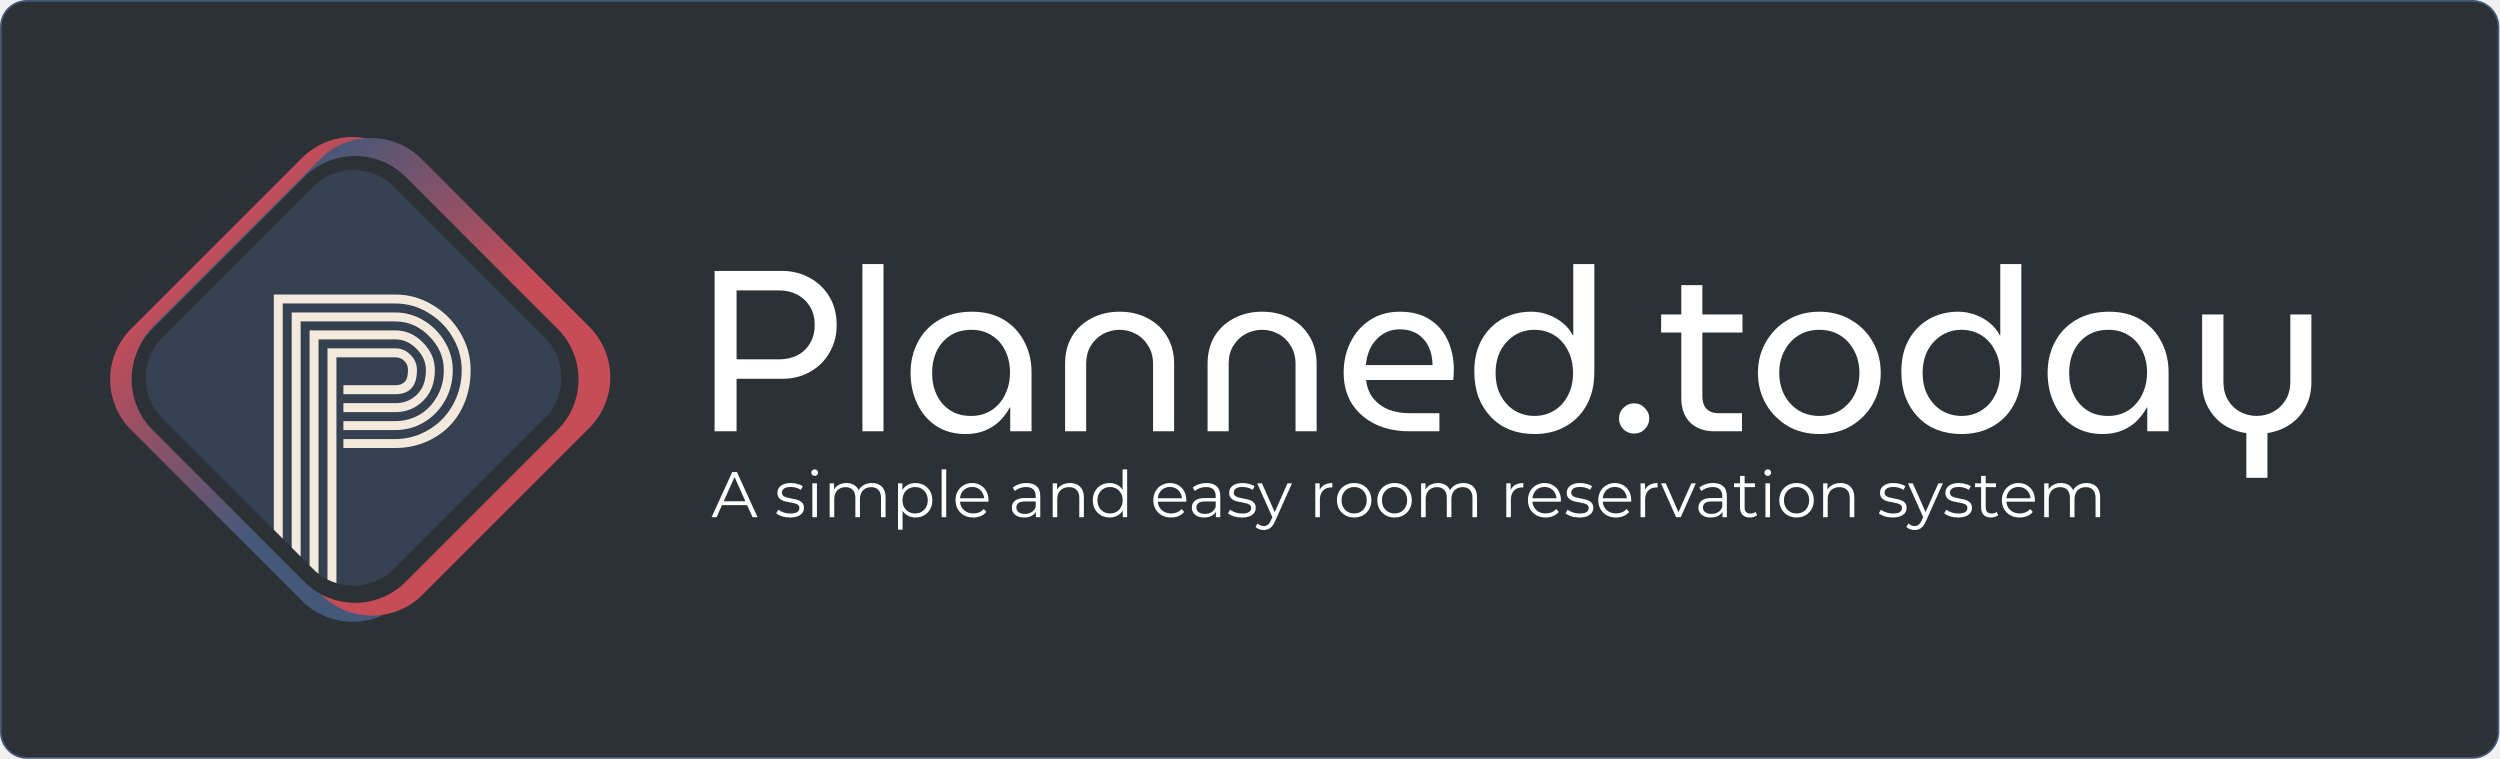
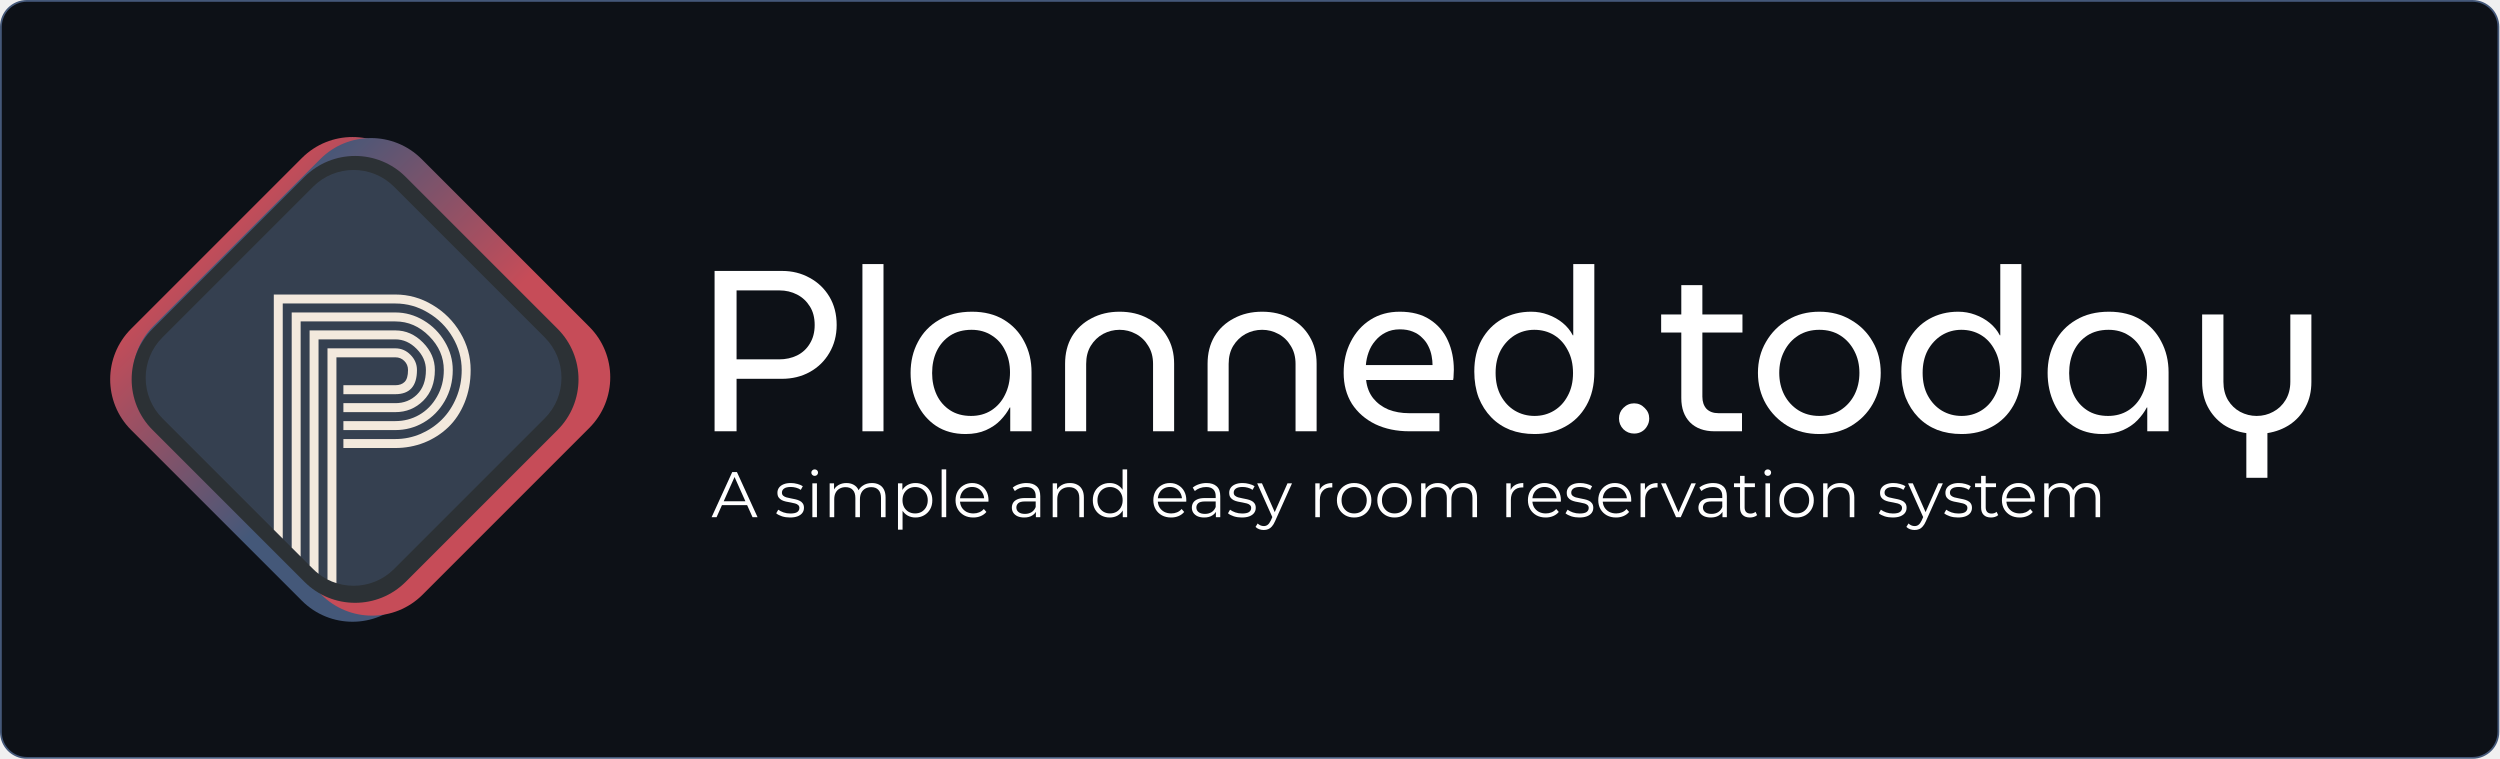
<svg xmlns="http://www.w3.org/2000/svg" width="1397" height="424" viewBox="0 0 1397 424" fill="none">
-   <rect x="0.5" y="0.5" width="1395.6" height="422.999" rx="14.5" fill="#2C3135" />
+   <rect x="0.5" y="0.5" width="1395.6" height="422.999" rx="14.5" fill="#0D1117" />
  <rect x="0.5" y="0.5" width="1395.6" height="422.999" rx="14.5" stroke="#445879" />
  <rect x="197" y="60" width="214.96" height="214.96" rx="40" transform="rotate(45 197 60)" fill="url(#paint0_linear_325_987)" />
  <path d="M179.004 88.862C194.625 73.241 219.951 73.241 235.572 88.862L329.293 182.583C344.914 198.204 344.914 223.53 329.293 239.151L236.151 332.293C220.53 347.914 195.203 347.914 179.582 332.293L85.862 238.573C70.241 222.952 70.241 197.625 85.862 182.004L179.004 88.862Z" fill="url(#paint1_linear_325_987)" />
  <rect x="198.419" y="70.578" width="200" height="200" rx="40" transform="rotate(45 198.419 70.5781)" fill="#2C3135" />
  <rect opacity="0.4" x="197.578" y="81.734" width="183.03" height="183.03" rx="32" transform="rotate(45 197.578 81.7344)" fill="#445879" />
  <path fill-rule="evenodd" clip-rule="evenodd" d="M158 301L153 296L153 164.578L220.917 164.578C228.324 164.578 235.269 166.528 241.75 170.426C248.232 174.279 253.394 179.454 257.236 185.952C261.079 192.449 263 199.388 263 206.768C263 213.359 261.866 219.439 259.598 225.009C257.329 230.532 254.273 235.127 250.431 238.793C246.588 242.46 242.121 245.314 237.028 247.357C231.935 249.352 226.565 250.35 220.917 250.35H191.889V245.338H220.917C225.871 245.338 230.616 244.363 235.153 242.414C239.69 240.418 243.625 237.749 246.959 234.407C250.338 231.019 253.023 226.935 255.014 222.154C257.005 217.327 258 212.198 258 206.768C258 200.27 256.31 194.167 252.931 188.458C249.551 182.703 244.991 178.131 239.25 174.743C233.556 171.308 227.445 169.591 220.917 169.591L158 169.591L158 301ZM168 311L163 306L163 174.603L220.917 174.603C226.519 174.603 231.797 176.089 236.75 179.059C241.704 182.03 245.639 185.998 248.556 190.964C251.519 195.93 253 201.198 253 206.768C253 213.08 251.519 218.836 248.556 224.034C245.593 229.186 241.658 233.2 236.75 236.078C231.889 238.909 226.611 240.325 220.917 240.325H191.889V235.312H220.917C225.732 235.312 230.176 234.152 234.25 231.831C238.371 229.464 241.681 226.076 244.181 221.667C246.727 217.257 248 212.291 248 206.768C248 199.62 245.269 193.308 239.806 187.831C234.389 182.355 228.093 179.616 220.917 179.616L168 179.616L168 311ZM178 320.64C176.942 319.819 175.923 318.923 174.951 317.951L173 316L173 184.629L220.917 184.629C226.75 184.629 231.889 186.88 236.334 191.382C240.778 195.884 243 201.013 243 206.768C243 213.869 240.847 219.578 236.542 223.895C232.236 228.165 227.028 230.3 220.917 230.3H191.889V225.287L220.917 225.287C225.685 225.287 229.713 223.686 233 220.483C236.334 217.234 238 212.663 238 206.768C238 202.359 236.264 198.414 232.792 194.933C229.32 191.405 225.361 189.641 220.917 189.641L178 189.641L178 320.64ZM188 325.863C186.291 325.329 184.618 324.647 183 323.819L183 194.654L220.917 194.654C224.204 194.654 227.028 195.861 229.389 198.274C231.797 200.688 233 203.519 233 206.768C233 215.772 228.972 220.274 220.917 220.274L191.889 220.274V215.262L220.917 215.262C223.139 215.262 224.875 214.635 226.125 213.382C227.375 212.129 228 209.924 228 206.768C228 204.726 227.306 203.032 225.917 201.686C224.574 200.34 222.908 199.667 220.917 199.667L188 199.667L188 325.863Z" fill="#F3E9DD" />
  <path d="M1255.25 266.984V242.024C1250.47 241.341 1246.21 239.763 1242.45 237.288C1238.78 234.728 1235.88 231.443 1233.75 227.432C1231.61 223.336 1230.55 218.685 1230.55 213.48V175.72H1242.45V213.352C1242.45 217.277 1243.3 220.691 1245.01 223.592C1246.72 226.408 1248.98 228.584 1251.79 230.12C1254.7 231.656 1257.77 232.424 1261.01 232.424C1264.34 232.424 1267.41 231.656 1270.23 230.12C1273.13 228.584 1275.43 226.408 1277.14 223.592C1278.93 220.691 1279.83 217.277 1279.83 213.352V175.72H1291.6V213.48C1291.6 218.685 1290.54 223.293 1288.4 227.304C1286.35 231.315 1283.45 234.6 1279.7 237.16C1276.03 239.635 1271.81 241.256 1267.03 242.024V266.984H1255.25Z" fill="white" />
  <path d="M1174.93 242.536C1168.62 242.536 1163.16 241.043 1158.55 238.056C1153.94 234.984 1150.4 230.845 1147.92 225.64C1145.45 220.435 1144.21 214.675 1144.21 208.36C1144.21 201.96 1145.58 196.2 1148.31 191.08C1151.04 185.875 1154.96 181.779 1160.08 178.792C1165.2 175.72 1171.35 174.184 1178.52 174.184C1185.43 174.184 1191.36 175.677 1196.31 178.664C1201.26 181.651 1205.06 185.704 1207.7 190.824C1210.43 195.944 1211.8 201.661 1211.8 207.976V241H1199.89V227.688H1199.64C1198.36 230.163 1196.61 232.552 1194.39 234.856C1192.26 237.075 1189.57 238.909 1186.32 240.36C1183.08 241.811 1179.28 242.536 1174.93 242.536ZM1178 232.424C1182.27 232.424 1186.03 231.4 1189.27 229.352C1192.6 227.219 1195.16 224.317 1196.95 220.648C1198.83 216.893 1199.76 212.712 1199.76 208.104C1199.76 203.581 1198.87 199.528 1197.08 195.944C1195.37 192.36 1192.9 189.544 1189.65 187.496C1186.41 185.363 1182.61 184.296 1178.26 184.296C1173.65 184.296 1169.68 185.363 1166.36 187.496C1163.11 189.629 1160.6 192.531 1158.8 196.2C1157.1 199.784 1156.24 203.88 1156.24 208.488C1156.24 212.925 1157.1 216.979 1158.8 220.648C1160.51 224.232 1162.99 227.091 1166.23 229.224C1169.47 231.357 1173.4 232.424 1178 232.424Z" fill="white" />
  <path d="M1096.13 242.536C1091.18 242.536 1086.65 241.768 1082.56 240.232C1078.46 238.611 1074.92 236.264 1071.93 233.192C1068.95 230.12 1066.6 226.451 1064.89 222.184C1063.27 217.832 1062.46 212.968 1062.46 207.592C1062.46 200.765 1063.83 194.877 1066.56 189.928C1069.37 184.893 1073.17 181.011 1077.95 178.28C1082.81 175.549 1088.23 174.184 1094.21 174.184C1097.53 174.184 1100.69 174.739 1103.68 175.848C1106.75 176.957 1109.48 178.493 1111.87 180.456C1114.26 182.419 1116.14 184.723 1117.5 187.368H1117.76V147.56H1129.53V207.976C1129.53 215.229 1128.04 221.459 1125.05 226.664C1122.15 231.784 1118.19 235.709 1113.15 238.44C1108.2 241.171 1102.53 242.536 1096.13 242.536ZM1096.13 232.424C1100.14 232.424 1103.76 231.443 1107.01 229.48C1110.25 227.517 1112.81 224.744 1114.69 221.16C1116.65 217.576 1117.63 213.352 1117.63 208.488C1117.63 203.539 1116.65 199.272 1114.69 195.688C1112.81 192.019 1110.25 189.203 1107.01 187.24C1103.76 185.277 1100.09 184.296 1096 184.296C1091.99 184.296 1088.32 185.32 1084.99 187.368C1081.75 189.416 1079.15 192.232 1077.18 195.816C1075.31 199.4 1074.37 203.581 1074.37 208.36C1074.37 213.309 1075.35 217.576 1077.31 221.16C1079.27 224.744 1081.88 227.517 1085.12 229.48C1088.45 231.443 1092.12 232.424 1096.13 232.424Z" fill="white" />
  <path d="M1016.64 242.536C1009.99 242.536 1004.1 241.043 998.978 238.056C993.858 234.984 989.804 230.888 986.818 225.768C983.831 220.563 982.338 214.76 982.338 208.36C982.338 201.96 983.831 196.2 986.818 191.08C989.804 185.875 993.858 181.779 998.978 178.792C1004.1 175.72 1009.99 174.184 1016.64 174.184C1023.3 174.184 1029.19 175.72 1034.31 178.792C1039.51 181.779 1043.56 185.832 1046.47 190.952C1049.45 196.072 1050.95 201.875 1050.95 208.36C1050.95 214.76 1049.45 220.563 1046.47 225.768C1043.56 230.888 1039.51 234.984 1034.31 238.056C1029.19 241.043 1023.3 242.536 1016.64 242.536ZM1016.64 232.424C1021.16 232.424 1025.09 231.357 1028.42 229.224C1031.75 227.091 1034.35 224.232 1036.23 220.648C1038.1 216.979 1039.04 212.883 1039.04 208.36C1039.04 203.837 1038.1 199.784 1036.23 196.2C1034.35 192.531 1031.75 189.629 1028.42 187.496C1025.09 185.363 1021.16 184.296 1016.64 184.296C1012.2 184.296 1008.28 185.363 1004.87 187.496C1001.54 189.629 998.935 192.531 997.058 196.2C995.18 199.784 994.242 203.837 994.242 208.36C994.242 212.883 995.18 216.979 997.058 220.648C998.935 224.232 1001.54 227.091 1004.87 229.224C1008.28 231.357 1012.2 232.424 1016.64 232.424Z" fill="white" />
  <path d="M958.069 241C952.266 241 947.701 239.336 944.373 236.008C941.13 232.68 939.509 228.157 939.509 222.44V159.336H951.285V221.672C951.285 224.488 952.053 226.749 953.589 228.456C955.21 230.077 957.429 230.888 960.245 230.888H973.429V241H958.069ZM928.245 185.832V175.72H973.685V185.832H928.245Z" fill="white" />
  <path d="M913.14 242.28C910.836 242.28 908.83 241.469 907.124 239.848C905.502 238.141 904.692 236.136 904.692 233.832C904.692 231.528 905.502 229.565 907.124 227.944C908.83 226.237 910.836 225.384 913.14 225.384C915.444 225.384 917.406 226.237 919.028 227.944C920.734 229.565 921.588 231.528 921.588 233.832C921.588 235.368 921.204 236.776 920.436 238.056C919.753 239.336 918.772 240.36 917.492 241.128C916.212 241.896 914.761 242.28 913.14 242.28Z" fill="white" />
  <path d="M857.502 242.536C852.552 242.536 848.03 241.768 843.934 240.232C839.838 238.611 836.296 236.264 833.31 233.192C830.323 230.12 827.976 226.451 826.27 222.184C824.648 217.832 823.838 212.968 823.838 207.592C823.838 200.765 825.203 194.877 827.934 189.928C830.75 184.893 834.547 181.011 839.326 178.28C844.19 175.549 849.608 174.184 855.582 174.184C858.91 174.184 862.067 174.739 865.054 175.848C868.126 176.957 870.856 178.493 873.246 180.456C875.635 182.419 877.512 184.723 878.878 187.368H879.134V147.56H890.91V207.976C890.91 215.229 889.416 221.459 886.43 226.664C883.528 231.784 879.56 235.709 874.526 238.44C869.576 241.171 863.902 242.536 857.502 242.536ZM857.502 232.424C861.512 232.424 865.139 231.443 868.382 229.48C871.624 227.517 874.184 224.744 876.062 221.16C878.024 217.576 879.006 213.352 879.006 208.488C879.006 203.539 878.024 199.272 876.062 195.688C874.184 192.019 871.624 189.203 868.382 187.24C865.139 185.277 861.47 184.296 857.374 184.296C853.363 184.296 849.694 185.32 846.366 187.368C843.123 189.416 840.52 192.232 838.558 195.816C836.68 199.4 835.742 203.581 835.742 208.36C835.742 213.309 836.723 217.576 838.686 221.16C840.648 224.744 843.251 227.517 846.494 229.48C849.822 231.443 853.491 232.424 857.502 232.424Z" fill="white" />
  <path d="M787.574 241C780.406 241 774.048 239.677 768.502 237.032C762.955 234.301 758.603 230.504 755.446 225.64C752.374 220.691 750.838 214.931 750.838 208.36C750.838 201.875 752.16 196.072 754.806 190.952C757.451 185.747 761.12 181.651 765.814 178.664C770.507 175.677 775.968 174.184 782.198 174.184C788.939 174.184 794.528 175.635 798.966 178.536C803.488 181.437 806.859 185.363 809.078 190.312C811.296 195.176 812.406 200.637 812.406 206.696C812.406 207.635 812.363 208.616 812.278 209.64C812.278 210.664 812.192 211.56 812.022 212.328H763.382C763.808 216.339 765.131 219.752 767.35 222.568C769.568 225.299 772.384 227.389 775.798 228.84C779.296 230.205 783.136 230.888 787.318 230.888H804.342V241H787.574ZM763.254 204.008H800.502C800.502 202.387 800.331 200.68 799.99 198.888C799.648 197.011 799.051 195.219 798.198 193.512C797.344 191.72 796.192 190.141 794.742 188.776C793.376 187.325 791.627 186.173 789.494 185.32C787.446 184.467 785.014 184.04 782.198 184.04C779.211 184.04 776.566 184.637 774.262 185.832C772.043 186.941 770.123 188.477 768.502 190.44C766.88 192.317 765.643 194.451 764.79 196.84C763.936 199.229 763.424 201.619 763.254 204.008Z" fill="white" />
  <path d="M674.797 241V203.24C674.797 197.437 676.077 192.36 678.637 188.008C681.282 183.656 684.909 180.285 689.517 177.896C694.125 175.421 699.373 174.184 705.261 174.184C711.234 174.184 716.482 175.421 721.005 177.896C725.613 180.285 729.197 183.656 731.757 188.008C734.402 192.36 735.725 197.437 735.725 203.24V241H723.949V203.368C723.949 199.443 723.053 196.072 721.261 193.256C719.554 190.355 717.25 188.136 714.349 186.6C711.533 185.064 708.503 184.296 705.261 184.296C702.018 184.296 698.946 185.064 696.045 186.6C693.229 188.136 690.925 190.355 689.133 193.256C687.426 196.072 686.573 199.443 686.573 203.368V241H674.797Z" fill="white" />
  <path d="M595.172 241V203.24C595.172 197.437 596.452 192.36 599.012 188.008C601.657 183.656 605.284 180.285 609.892 177.896C614.5 175.421 619.748 174.184 625.636 174.184C631.609 174.184 636.857 175.421 641.38 177.896C645.988 180.285 649.572 183.656 652.132 188.008C654.777 192.36 656.1 197.437 656.1 203.24V241H644.324V203.368C644.324 199.443 643.428 196.072 641.636 193.256C639.929 190.355 637.625 188.136 634.724 186.6C631.908 185.064 628.878 184.296 625.636 184.296C622.393 184.296 619.321 185.064 616.42 186.6C613.604 188.136 611.3 190.355 609.508 193.256C607.801 196.072 606.948 199.443 606.948 203.368V241H595.172Z" fill="white" />
  <path d="M539.558 242.536C533.243 242.536 527.782 241.043 523.174 238.056C518.566 234.984 515.024 230.845 512.55 225.64C510.075 220.435 508.838 214.675 508.838 208.36C508.838 201.96 510.203 196.2 512.934 191.08C515.664 185.875 519.59 181.779 524.71 178.792C529.83 175.72 535.974 174.184 543.142 174.184C550.054 174.184 555.984 175.677 560.934 178.664C565.883 181.651 569.68 185.704 572.326 190.824C575.056 195.944 576.422 201.661 576.422 207.976V241H564.518V227.688H564.262C562.982 230.163 561.232 232.552 559.014 234.856C556.88 237.075 554.192 238.909 550.95 240.36C547.707 241.811 543.91 242.536 539.558 242.536ZM542.63 232.424C546.896 232.424 550.651 231.4 553.894 229.352C557.222 227.219 559.782 224.317 561.574 220.648C563.451 216.893 564.39 212.712 564.39 208.104C564.39 203.581 563.494 199.528 561.702 195.944C559.995 192.36 557.52 189.544 554.278 187.496C551.035 185.363 547.238 184.296 542.886 184.296C538.278 184.296 534.31 185.363 530.982 187.496C527.739 189.629 525.222 192.531 523.43 196.2C521.723 199.784 520.87 203.88 520.87 208.488C520.87 212.925 521.723 216.979 523.43 220.648C525.136 224.232 527.611 227.091 530.854 229.224C534.096 231.357 538.022 232.424 542.63 232.424Z" fill="white" />
  <path d="M481.922 241V147.56H493.698V241H481.922Z" fill="white" />
  <path d="M399.306 241V151.4H437.066C442.698 151.4 447.818 152.68 452.426 155.24C457.034 157.715 460.703 161.213 463.434 165.736C466.164 170.259 467.53 175.549 467.53 181.608C467.53 187.411 466.164 192.616 463.434 197.224C460.788 201.747 457.162 205.288 452.554 207.848C447.946 210.408 442.698 211.688 436.81 211.688H411.594V241H399.306ZM411.594 200.808H435.402C439.071 200.808 442.399 200.083 445.386 198.632C448.458 197.096 450.847 194.877 452.554 191.976C454.346 189.075 455.242 185.619 455.242 181.608C455.242 177.512 454.346 174.056 452.554 171.24C450.762 168.339 448.372 166.12 445.386 164.584C442.399 163.048 439.114 162.28 435.53 162.28H411.594V200.808Z" fill="white" />
  <path d="M1165.92 269.92C1167.46 269.92 1168.79 270.22 1169.92 270.82C1171.07 271.396 1171.96 272.284 1172.58 273.484C1173.23 274.684 1173.55 276.196 1173.55 278.02V289H1171V278.272C1171 276.28 1170.52 274.78 1169.56 273.772C1168.62 272.74 1167.29 272.224 1165.56 272.224C1164.27 272.224 1163.14 272.5 1162.18 273.052C1161.24 273.58 1160.51 274.36 1159.98 275.392C1159.48 276.4 1159.23 277.624 1159.23 279.064V289H1156.67V278.272C1156.67 276.28 1156.19 274.78 1155.23 273.772C1154.27 272.74 1152.93 272.224 1151.2 272.224C1149.93 272.224 1148.81 272.5 1147.85 273.052C1146.89 273.58 1146.15 274.36 1145.62 275.392C1145.11 276.4 1144.86 277.624 1144.86 279.064V289H1142.31V270.1H1144.75V275.212L1144.36 274.312C1144.93 272.944 1145.86 271.876 1147.13 271.108C1148.43 270.316 1149.95 269.92 1151.7 269.92C1153.55 269.92 1155.12 270.388 1156.42 271.324C1157.71 272.236 1158.55 273.616 1158.94 275.464L1157.93 275.068C1158.48 273.532 1159.45 272.296 1160.85 271.36C1162.26 270.4 1163.95 269.92 1165.92 269.92Z" fill="white" />
  <path d="M1128.61 289.18C1126.64 289.18 1124.91 288.772 1123.42 287.956C1121.94 287.116 1120.77 285.976 1119.93 284.536C1119.09 283.072 1118.67 281.404 1118.67 279.532C1118.67 277.66 1119.07 276.004 1119.86 274.564C1120.68 273.124 1121.78 271.996 1123.17 271.18C1124.59 270.34 1126.17 269.92 1127.92 269.92C1129.7 269.92 1131.27 270.328 1132.64 271.144C1134.03 271.936 1135.12 273.064 1135.92 274.528C1136.71 275.968 1137.1 277.636 1137.1 279.532C1137.1 279.652 1137.09 279.784 1137.07 279.928C1137.07 280.048 1137.07 280.18 1137.07 280.324H1120.62V278.416H1135.7L1134.69 279.172C1134.69 277.804 1134.39 276.592 1133.79 275.536C1133.22 274.456 1132.42 273.616 1131.42 273.016C1130.41 272.416 1129.24 272.116 1127.92 272.116C1126.63 272.116 1125.46 272.416 1124.43 273.016C1123.4 273.616 1122.6 274.456 1122.02 275.536C1121.44 276.616 1121.16 277.852 1121.16 279.244V279.64C1121.16 281.08 1121.47 282.352 1122.09 283.456C1122.74 284.536 1123.63 285.388 1124.76 286.012C1125.91 286.612 1127.22 286.912 1128.68 286.912C1129.83 286.912 1130.9 286.708 1131.88 286.3C1132.89 285.892 1133.76 285.268 1134.48 284.428L1135.92 286.084C1135.08 287.092 1134.02 287.86 1132.75 288.388C1131.5 288.916 1130.12 289.18 1128.61 289.18Z" fill="white" />
  <path d="M1112.6 289.18C1110.82 289.18 1109.45 288.7 1108.49 287.74C1107.53 286.78 1107.05 285.424 1107.05 283.672V265.924H1109.61V283.528C1109.61 284.632 1109.89 285.484 1110.44 286.084C1111.01 286.684 1111.83 286.984 1112.89 286.984C1114.01 286.984 1114.95 286.66 1115.69 286.012L1116.59 287.848C1116.09 288.304 1115.48 288.64 1114.76 288.856C1114.06 289.072 1113.34 289.18 1112.6 289.18ZM1103.67 272.224V270.1H1115.37V272.224H1103.67Z" fill="white" />
  <path d="M1094.12 289.18C1092.56 289.18 1091.08 288.964 1089.69 288.532C1088.3 288.076 1087.21 287.512 1086.42 286.84L1087.57 284.824C1088.34 285.4 1089.32 285.904 1090.52 286.336C1091.72 286.744 1092.98 286.948 1094.3 286.948C1096.1 286.948 1097.4 286.672 1098.19 286.12C1098.98 285.544 1099.38 284.788 1099.38 283.852C1099.38 283.156 1099.15 282.616 1098.69 282.232C1098.26 281.824 1097.68 281.524 1096.96 281.332C1096.24 281.116 1095.44 280.936 1094.55 280.792C1093.66 280.648 1092.78 280.48 1091.89 280.288C1091.02 280.096 1090.23 279.82 1089.51 279.46C1088.79 279.076 1088.2 278.56 1087.75 277.912C1087.32 277.264 1087.1 276.4 1087.1 275.32C1087.1 274.288 1087.39 273.364 1087.96 272.548C1088.54 271.732 1089.38 271.096 1090.48 270.64C1091.61 270.16 1092.98 269.92 1094.59 269.92C1095.81 269.92 1097.04 270.088 1098.26 270.424C1099.48 270.736 1100.49 271.156 1101.28 271.684L1100.17 273.736C1099.33 273.16 1098.43 272.752 1097.47 272.512C1096.51 272.248 1095.55 272.116 1094.59 272.116C1092.88 272.116 1091.62 272.416 1090.81 273.016C1090.02 273.592 1089.62 274.336 1089.62 275.248C1089.62 275.968 1089.84 276.532 1090.27 276.94C1090.72 277.348 1091.31 277.672 1092.03 277.912C1092.78 278.128 1093.58 278.308 1094.44 278.452C1095.33 278.596 1096.21 278.776 1097.07 278.992C1097.96 279.184 1098.76 279.46 1099.48 279.82C1100.23 280.156 1100.82 280.648 1101.25 281.296C1101.7 281.92 1101.93 282.748 1101.93 283.78C1101.93 284.884 1101.62 285.844 1101 286.66C1100.4 287.452 1099.51 288.076 1098.33 288.532C1097.18 288.964 1095.78 289.18 1094.12 289.18Z" fill="white" />
  <path d="M1069.89 296.164C1069 296.164 1068.15 296.02 1067.33 295.732C1066.54 295.444 1065.86 295.012 1065.28 294.436L1066.47 292.528C1066.95 292.984 1067.46 293.332 1068.02 293.572C1068.59 293.836 1069.23 293.968 1069.92 293.968C1070.76 293.968 1071.48 293.728 1072.08 293.248C1072.71 292.792 1073.3 291.976 1073.85 290.8L1075.07 288.028L1075.36 287.632L1083.14 270.1H1085.66L1076.19 291.268C1075.66 292.492 1075.07 293.464 1074.42 294.184C1073.8 294.904 1073.12 295.408 1072.37 295.696C1071.63 296.008 1070.8 296.164 1069.89 296.164ZM1074.93 289.54L1066.22 270.1H1068.88L1076.58 287.452L1074.93 289.54Z" fill="white" />
  <path d="M1057.59 289.18C1056.03 289.18 1054.56 288.964 1053.16 288.532C1051.77 288.076 1050.68 287.512 1049.89 286.84L1051.04 284.824C1051.81 285.4 1052.79 285.904 1053.99 286.336C1055.19 286.744 1056.45 286.948 1057.77 286.948C1059.57 286.948 1060.87 286.672 1061.66 286.12C1062.45 285.544 1062.85 284.788 1062.85 283.852C1062.85 283.156 1062.62 282.616 1062.16 282.232C1061.73 281.824 1061.16 281.524 1060.44 281.332C1059.72 281.116 1058.91 280.936 1058.02 280.792C1057.14 280.648 1056.25 280.48 1055.36 280.288C1054.5 280.096 1053.7 279.82 1052.98 279.46C1052.26 279.076 1051.68 278.56 1051.22 277.912C1050.79 277.264 1050.57 276.4 1050.57 275.32C1050.57 274.288 1050.86 273.364 1051.44 272.548C1052.01 271.732 1052.85 271.096 1053.96 270.64C1055.08 270.16 1056.45 269.92 1058.06 269.92C1059.28 269.92 1060.51 270.088 1061.73 270.424C1062.96 270.736 1063.96 271.156 1064.76 271.684L1063.64 273.736C1062.8 273.16 1061.9 272.752 1060.94 272.512C1059.98 272.248 1059.02 272.116 1058.06 272.116C1056.36 272.116 1055.1 272.416 1054.28 273.016C1053.49 273.592 1053.09 274.336 1053.09 275.248C1053.09 275.968 1053.31 276.532 1053.74 276.94C1054.2 277.348 1054.78 277.672 1055.5 277.912C1056.25 278.128 1057.05 278.308 1057.92 278.452C1058.8 278.596 1059.68 278.776 1060.54 278.992C1061.43 279.184 1062.24 279.46 1062.96 279.82C1063.7 280.156 1064.29 280.648 1064.72 281.296C1065.18 281.92 1065.4 282.748 1065.4 283.78C1065.4 284.884 1065.09 285.844 1064.47 286.66C1063.87 287.452 1062.98 288.076 1061.8 288.532C1060.65 288.964 1059.25 289.18 1057.59 289.18Z" fill="white" />
  <path d="M1028.41 269.92C1029.95 269.92 1031.29 270.22 1032.45 270.82C1033.62 271.396 1034.53 272.284 1035.18 273.484C1035.85 274.684 1036.19 276.196 1036.19 278.02V289H1033.63V278.272C1033.63 276.28 1033.13 274.78 1032.12 273.772C1031.14 272.74 1029.75 272.224 1027.95 272.224C1026.6 272.224 1025.43 272.5 1024.42 273.052C1023.43 273.58 1022.67 274.36 1022.11 275.392C1021.59 276.4 1021.32 277.624 1021.32 279.064V289H1018.77V270.1H1021.21V275.284L1020.82 274.312C1021.42 272.944 1022.38 271.876 1023.7 271.108C1025.02 270.316 1026.59 269.92 1028.41 269.92Z" fill="white" />
  <path d="M1003.9 289.18C1002.08 289.18 1000.43 288.772 998.968 287.956C997.528 287.116 996.388 285.976 995.548 284.536C994.708 283.072 994.288 281.404 994.288 279.532C994.288 277.636 994.708 275.968 995.548 274.528C996.388 273.088 997.528 271.96 998.968 271.144C1000.41 270.328 1002.05 269.92 1003.9 269.92C1005.77 269.92 1007.43 270.328 1008.87 271.144C1010.33 271.96 1011.47 273.088 1012.29 274.528C1013.13 275.968 1013.55 277.636 1013.55 279.532C1013.55 281.404 1013.13 283.072 1012.29 284.536C1011.47 285.976 1010.33 287.116 1008.87 287.956C1007.4 288.772 1005.75 289.18 1003.9 289.18ZM1003.9 286.912C1005.27 286.912 1006.48 286.612 1007.54 286.012C1008.59 285.388 1009.42 284.524 1010.02 283.42C1010.64 282.292 1010.96 280.996 1010.96 279.532C1010.96 278.044 1010.64 276.748 1010.02 275.644C1009.42 274.54 1008.59 273.688 1007.54 273.088C1006.48 272.464 1005.28 272.152 1003.94 272.152C1002.59 272.152 1001.39 272.464 1000.34 273.088C999.28 273.688 998.44 274.54 997.816 275.644C997.192 276.748 996.88 278.044 996.88 279.532C996.88 280.996 997.192 282.292 997.816 283.42C998.44 284.524 999.28 285.388 1000.34 286.012C1001.39 286.612 1002.58 286.912 1003.9 286.912Z" fill="white" />
  <path d="M986.528 289V270.1H989.084V289H986.528ZM987.824 265.924C987.296 265.924 986.852 265.744 986.492 265.384C986.132 265.024 985.952 264.592 985.952 264.088C985.952 263.584 986.132 263.164 986.492 262.828C986.852 262.468 987.296 262.288 987.824 262.288C988.352 262.288 988.796 262.456 989.156 262.792C989.516 263.128 989.696 263.548 989.696 264.052C989.696 264.58 989.516 265.024 989.156 265.384C988.82 265.744 988.376 265.924 987.824 265.924Z" fill="white" />
  <path d="M977.879 289.18C976.103 289.18 974.735 288.7 973.775 287.74C972.815 286.78 972.335 285.424 972.335 283.672V265.924H974.891V283.528C974.891 284.632 975.167 285.484 975.719 286.084C976.295 286.684 977.111 286.984 978.167 286.984C979.295 286.984 980.231 286.66 980.975 286.012L981.875 287.848C981.371 288.304 980.759 288.64 980.039 288.856C979.343 289.072 978.623 289.18 977.879 289.18ZM968.951 272.224V270.1H980.651V272.224H968.951Z" fill="white" />
  <path d="M962.513 289V284.824L962.405 284.14V277.156C962.405 275.548 961.949 274.312 961.037 273.448C960.149 272.584 958.817 272.152 957.041 272.152C955.817 272.152 954.653 272.356 953.549 272.764C952.445 273.172 951.509 273.712 950.741 274.384L949.589 272.476C950.549 271.66 951.701 271.036 953.045 270.604C954.389 270.148 955.805 269.92 957.293 269.92C959.741 269.92 961.625 270.532 962.945 271.756C964.289 272.956 964.961 274.792 964.961 277.264V289H962.513ZM955.997 289.18C954.581 289.18 953.345 288.952 952.289 288.496C951.257 288.016 950.465 287.368 949.913 286.552C949.361 285.712 949.085 284.752 949.085 283.672C949.085 282.688 949.313 281.8 949.769 281.008C950.249 280.192 951.017 279.544 952.073 279.064C953.153 278.56 954.593 278.308 956.393 278.308H962.909V280.216H956.465C954.641 280.216 953.369 280.54 952.649 281.188C951.953 281.836 951.605 282.64 951.605 283.6C951.605 284.68 952.025 285.544 952.865 286.192C953.705 286.84 954.881 287.164 956.393 287.164C957.833 287.164 959.069 286.84 960.101 286.192C961.157 285.52 961.925 284.56 962.405 283.312L962.981 285.076C962.501 286.324 961.661 287.32 960.461 288.064C959.285 288.808 957.797 289.18 955.997 289.18Z" fill="white" />
  <path d="M936.58 289L928.192 270.1H930.856L938.56 287.632H937.3L945.112 270.1H947.632L939.208 289H936.58Z" fill="white" />
  <path d="M916.743 289V270.1H919.191V275.248L918.939 274.348C919.467 272.908 920.355 271.816 921.603 271.072C922.851 270.304 924.399 269.92 926.247 269.92V272.404C926.151 272.404 926.055 272.404 925.959 272.404C925.863 272.38 925.767 272.368 925.671 272.368C923.679 272.368 922.119 272.98 920.991 274.204C919.863 275.404 919.299 277.12 919.299 279.352V289H916.743Z" fill="white" />
  <path d="M903.045 289.18C901.077 289.18 899.349 288.772 897.861 287.956C896.373 287.116 895.209 285.976 894.369 284.536C893.529 283.072 893.109 281.404 893.109 279.532C893.109 277.66 893.505 276.004 894.297 274.564C895.113 273.124 896.217 271.996 897.609 271.18C899.025 270.34 900.609 269.92 902.361 269.92C904.137 269.92 905.709 270.328 907.077 271.144C908.469 271.936 909.561 273.064 910.353 274.528C911.145 275.968 911.541 277.636 911.541 279.532C911.541 279.652 911.529 279.784 911.505 279.928C911.505 280.048 911.505 280.18 911.505 280.324H895.053V278.416H910.137L909.129 279.172C909.129 277.804 908.829 276.592 908.229 275.536C907.653 274.456 906.861 273.616 905.853 273.016C904.845 272.416 903.681 272.116 902.361 272.116C901.065 272.116 899.901 272.416 898.869 273.016C897.837 273.616 897.033 274.456 896.457 275.536C895.881 276.616 895.593 277.852 895.593 279.244V279.64C895.593 281.08 895.905 282.352 896.529 283.456C897.177 284.536 898.065 285.388 899.193 286.012C900.345 286.612 901.653 286.912 903.117 286.912C904.269 286.912 905.337 286.708 906.321 286.3C907.329 285.892 908.193 285.268 908.913 284.428L910.353 286.084C909.513 287.092 908.457 287.86 907.185 288.388C905.937 288.916 904.557 289.18 903.045 289.18Z" fill="white" />
  <path d="M882.515 289.18C880.955 289.18 879.479 288.964 878.087 288.532C876.695 288.076 875.603 287.512 874.811 286.84L875.963 284.824C876.731 285.4 877.715 285.904 878.915 286.336C880.115 286.744 881.375 286.948 882.695 286.948C884.495 286.948 885.791 286.672 886.583 286.12C887.375 285.544 887.771 284.788 887.771 283.852C887.771 283.156 887.543 282.616 887.087 282.232C886.655 281.824 886.079 281.524 885.359 281.332C884.639 281.116 883.835 280.936 882.947 280.792C882.059 280.648 881.171 280.48 880.283 280.288C879.419 280.096 878.627 279.82 877.907 279.46C877.187 279.076 876.599 278.56 876.143 277.912C875.711 277.264 875.495 276.4 875.495 275.32C875.495 274.288 875.783 273.364 876.359 272.548C876.935 271.732 877.775 271.096 878.879 270.64C880.007 270.16 881.375 269.92 882.983 269.92C884.207 269.92 885.431 270.088 886.655 270.424C887.879 270.736 888.887 271.156 889.679 271.684L888.563 273.736C887.723 273.16 886.823 272.752 885.863 272.512C884.903 272.248 883.943 272.116 882.983 272.116C881.279 272.116 880.019 272.416 879.203 273.016C878.411 273.592 878.015 274.336 878.015 275.248C878.015 275.968 878.231 276.532 878.663 276.94C879.119 277.348 879.707 277.672 880.427 277.912C881.171 278.128 881.975 278.308 882.839 278.452C883.727 278.596 884.603 278.776 885.467 278.992C886.355 279.184 887.159 279.46 887.879 279.82C888.623 280.156 889.211 280.648 889.643 281.296C890.099 281.92 890.327 282.748 890.327 283.78C890.327 284.884 890.015 285.844 889.391 286.66C888.791 287.452 887.903 288.076 886.727 288.532C885.575 288.964 884.171 289.18 882.515 289.18Z" fill="white" />
  <path d="M863.74 289.18C861.772 289.18 860.044 288.772 858.556 287.956C857.068 287.116 855.904 285.976 855.064 284.536C854.224 283.072 853.804 281.404 853.804 279.532C853.804 277.66 854.2 276.004 854.992 274.564C855.808 273.124 856.912 271.996 858.304 271.18C859.72 270.34 861.304 269.92 863.056 269.92C864.832 269.92 866.404 270.328 867.772 271.144C869.164 271.936 870.256 273.064 871.048 274.528C871.84 275.968 872.236 277.636 872.236 279.532C872.236 279.652 872.224 279.784 872.2 279.928C872.2 280.048 872.2 280.18 872.2 280.324H855.748V278.416H870.832L869.824 279.172C869.824 277.804 869.524 276.592 868.924 275.536C868.348 274.456 867.556 273.616 866.548 273.016C865.54 272.416 864.376 272.116 863.056 272.116C861.76 272.116 860.596 272.416 859.564 273.016C858.532 273.616 857.728 274.456 857.152 275.536C856.576 276.616 856.288 277.852 856.288 279.244V279.64C856.288 281.08 856.6 282.352 857.224 283.456C857.872 284.536 858.76 285.388 859.888 286.012C861.04 286.612 862.348 286.912 863.812 286.912C864.964 286.912 866.032 286.708 867.016 286.3C868.024 285.892 868.888 285.268 869.608 284.428L871.048 286.084C870.208 287.092 869.152 287.86 867.88 288.388C866.632 288.916 865.252 289.18 863.74 289.18Z" fill="white" />
  <path d="M841.72 289V270.1H844.168V275.248L843.916 274.348C844.444 272.908 845.332 271.816 846.58 271.072C847.828 270.304 849.376 269.92 851.224 269.92V272.404C851.128 272.404 851.032 272.404 850.936 272.404C850.84 272.38 850.744 272.368 850.648 272.368C848.656 272.368 847.096 272.98 845.968 274.204C844.84 275.404 844.276 277.12 844.276 279.352V289H841.72Z" fill="white" />
  <path d="M817.734 269.92C819.27 269.92 820.602 270.22 821.73 270.82C822.882 271.396 823.77 272.284 824.394 273.484C825.042 274.684 825.366 276.196 825.366 278.02V289H822.81V278.272C822.81 276.28 822.33 274.78 821.37 273.772C820.434 272.74 819.102 272.224 817.374 272.224C816.078 272.224 814.95 272.5 813.99 273.052C813.054 273.58 812.322 274.36 811.794 275.392C811.29 276.4 811.038 277.624 811.038 279.064V289H808.482V278.272C808.482 276.28 808.002 274.78 807.042 273.772C806.082 272.74 804.738 272.224 803.01 272.224C801.738 272.224 800.622 272.5 799.662 273.052C798.702 273.58 797.958 274.36 797.43 275.392C796.926 276.4 796.674 277.624 796.674 279.064V289H794.118V270.1H796.566V275.212L796.17 274.312C796.746 272.944 797.67 271.876 798.942 271.108C800.238 270.316 801.762 269.92 803.514 269.92C805.362 269.92 806.934 270.388 808.23 271.324C809.526 272.236 810.366 273.616 810.75 275.464L809.742 275.068C810.294 273.532 811.266 272.296 812.658 271.36C814.074 270.4 815.766 269.92 817.734 269.92Z" fill="white" />
  <path d="M779.252 289.18C777.428 289.18 775.784 288.772 774.32 287.956C772.88 287.116 771.74 285.976 770.9 284.536C770.06 283.072 769.64 281.404 769.64 279.532C769.64 277.636 770.06 275.968 770.9 274.528C771.74 273.088 772.88 271.96 774.32 271.144C775.76 270.328 777.404 269.92 779.252 269.92C781.124 269.92 782.78 270.328 784.22 271.144C785.684 271.96 786.824 273.088 787.64 274.528C788.48 275.968 788.9 277.636 788.9 279.532C788.9 281.404 788.48 283.072 787.64 284.536C786.824 285.976 785.684 287.116 784.22 287.956C782.756 288.772 781.1 289.18 779.252 289.18ZM779.252 286.912C780.62 286.912 781.832 286.612 782.888 286.012C783.944 285.388 784.772 284.524 785.372 283.42C785.996 282.292 786.308 280.996 786.308 279.532C786.308 278.044 785.996 276.748 785.372 275.644C784.772 274.54 783.944 273.688 782.888 273.088C781.832 272.464 780.632 272.152 779.288 272.152C777.944 272.152 776.744 272.464 775.688 273.088C774.632 273.688 773.792 274.54 773.168 275.644C772.544 276.748 772.232 278.044 772.232 279.532C772.232 280.996 772.544 282.292 773.168 283.42C773.792 284.524 774.632 285.388 775.688 286.012C776.744 286.612 777.932 286.912 779.252 286.912Z" fill="white" />
  <path d="M756.682 289.18C754.858 289.18 753.214 288.772 751.75 287.956C750.31 287.116 749.17 285.976 748.33 284.536C747.49 283.072 747.07 281.404 747.07 279.532C747.07 277.636 747.49 275.968 748.33 274.528C749.17 273.088 750.31 271.96 751.75 271.144C753.19 270.328 754.834 269.92 756.682 269.92C758.554 269.92 760.21 270.328 761.65 271.144C763.114 271.96 764.254 273.088 765.07 274.528C765.91 275.968 766.33 277.636 766.33 279.532C766.33 281.404 765.91 283.072 765.07 284.536C764.254 285.976 763.114 287.116 761.65 287.956C760.186 288.772 758.53 289.18 756.682 289.18ZM756.682 286.912C758.05 286.912 759.262 286.612 760.318 286.012C761.374 285.388 762.202 284.524 762.802 283.42C763.426 282.292 763.738 280.996 763.738 279.532C763.738 278.044 763.426 276.748 762.802 275.644C762.202 274.54 761.374 273.688 760.318 273.088C759.262 272.464 758.062 272.152 756.718 272.152C755.374 272.152 754.174 272.464 753.118 273.088C752.062 273.688 751.222 274.54 750.598 275.644C749.974 276.748 749.662 278.044 749.662 279.532C749.662 280.996 749.974 282.292 750.598 283.42C751.222 284.524 752.062 285.388 753.118 286.012C754.174 286.612 755.362 286.912 756.682 286.912Z" fill="white" />
  <path d="M734.985 289V270.1H737.433V275.248L737.181 274.348C737.709 272.908 738.597 271.816 739.845 271.072C741.093 270.304 742.641 269.92 744.489 269.92V272.404C744.393 272.404 744.297 272.404 744.201 272.404C744.105 272.38 744.009 272.368 743.913 272.368C741.921 272.368 740.361 272.98 739.233 274.204C738.105 275.404 737.541 277.12 737.541 279.352V289H734.985Z" fill="white" />
  <path d="M706.196 296.164C705.308 296.164 704.456 296.02 703.64 295.732C702.848 295.444 702.164 295.012 701.588 294.436L702.776 292.528C703.256 292.984 703.772 293.332 704.324 293.572C704.9 293.836 705.536 293.968 706.232 293.968C707.072 293.968 707.792 293.728 708.392 293.248C709.016 292.792 709.604 291.976 710.156 290.8L711.38 288.028L711.668 287.632L719.444 270.1H721.964L712.496 291.268C711.968 292.492 711.38 293.464 710.732 294.184C710.108 294.904 709.424 295.408 708.68 295.696C707.936 296.008 707.108 296.164 706.196 296.164ZM711.236 289.54L702.524 270.1H705.188L712.892 287.452L711.236 289.54Z" fill="white" />
  <path d="M693.901 289.18C692.341 289.18 690.865 288.964 689.473 288.532C688.081 288.076 686.989 287.512 686.197 286.84L687.349 284.824C688.117 285.4 689.101 285.904 690.301 286.336C691.501 286.744 692.761 286.948 694.081 286.948C695.881 286.948 697.177 286.672 697.969 286.12C698.761 285.544 699.157 284.788 699.157 283.852C699.157 283.156 698.929 282.616 698.473 282.232C698.041 281.824 697.465 281.524 696.745 281.332C696.025 281.116 695.221 280.936 694.333 280.792C693.445 280.648 692.557 280.48 691.669 280.288C690.805 280.096 690.013 279.82 689.293 279.46C688.573 279.076 687.985 278.56 687.529 277.912C687.097 277.264 686.881 276.4 686.881 275.32C686.881 274.288 687.169 273.364 687.745 272.548C688.321 271.732 689.161 271.096 690.265 270.64C691.393 270.16 692.761 269.92 694.369 269.92C695.593 269.92 696.817 270.088 698.041 270.424C699.265 270.736 700.273 271.156 701.065 271.684L699.949 273.736C699.109 273.16 698.209 272.752 697.249 272.512C696.289 272.248 695.329 272.116 694.369 272.116C692.665 272.116 691.405 272.416 690.589 273.016C689.797 273.592 689.401 274.336 689.401 275.248C689.401 275.968 689.617 276.532 690.049 276.94C690.505 277.348 691.093 277.672 691.813 277.912C692.557 278.128 693.361 278.308 694.225 278.452C695.113 278.596 695.989 278.776 696.853 278.992C697.741 279.184 698.545 279.46 699.265 279.82C700.009 280.156 700.597 280.648 701.029 281.296C701.485 281.92 701.713 282.748 701.713 283.78C701.713 284.884 701.401 285.844 700.777 286.66C700.177 287.452 699.289 288.076 698.113 288.532C696.961 288.964 695.557 289.18 693.901 289.18Z" fill="white" />
  <path d="M679.435 289V284.824L679.327 284.14V277.156C679.327 275.548 678.871 274.312 677.959 273.448C677.071 272.584 675.739 272.152 673.963 272.152C672.739 272.152 671.575 272.356 670.471 272.764C669.367 273.172 668.431 273.712 667.663 274.384L666.511 272.476C667.471 271.66 668.623 271.036 669.967 270.604C671.311 270.148 672.727 269.92 674.215 269.92C676.663 269.92 678.547 270.532 679.867 271.756C681.211 272.956 681.883 274.792 681.883 277.264V289H679.435ZM672.919 289.18C671.503 289.18 670.267 288.952 669.211 288.496C668.179 288.016 667.387 287.368 666.835 286.552C666.283 285.712 666.007 284.752 666.007 283.672C666.007 282.688 666.235 281.8 666.691 281.008C667.171 280.192 667.939 279.544 668.995 279.064C670.075 278.56 671.515 278.308 673.315 278.308H679.831V280.216H673.387C671.563 280.216 670.291 280.54 669.571 281.188C668.875 281.836 668.527 282.64 668.527 283.6C668.527 284.68 668.947 285.544 669.787 286.192C670.627 286.84 671.803 287.164 673.315 287.164C674.755 287.164 675.991 286.84 677.023 286.192C678.079 285.52 678.847 284.56 679.327 283.312L679.903 285.076C679.423 286.324 678.583 287.32 677.383 288.064C676.207 288.808 674.719 289.18 672.919 289.18Z" fill="white" />
  <path d="M654.42 289.18C652.452 289.18 650.724 288.772 649.236 287.956C647.748 287.116 646.584 285.976 645.744 284.536C644.904 283.072 644.484 281.404 644.484 279.532C644.484 277.66 644.88 276.004 645.672 274.564C646.488 273.124 647.592 271.996 648.984 271.18C650.4 270.34 651.984 269.92 653.736 269.92C655.512 269.92 657.084 270.328 658.452 271.144C659.844 271.936 660.936 273.064 661.728 274.528C662.52 275.968 662.916 277.636 662.916 279.532C662.916 279.652 662.904 279.784 662.88 279.928C662.88 280.048 662.88 280.18 662.88 280.324H646.428V278.416H661.512L660.504 279.172C660.504 277.804 660.204 276.592 659.604 275.536C659.028 274.456 658.236 273.616 657.228 273.016C656.22 272.416 655.056 272.116 653.736 272.116C652.44 272.116 651.276 272.416 650.244 273.016C649.212 273.616 648.408 274.456 647.832 275.536C647.256 276.616 646.968 277.852 646.968 279.244V279.64C646.968 281.08 647.28 282.352 647.904 283.456C648.552 284.536 649.44 285.388 650.568 286.012C651.72 286.612 653.028 286.912 654.492 286.912C655.644 286.912 656.712 286.708 657.696 286.3C658.704 285.892 659.568 285.268 660.288 284.428L661.728 286.084C660.888 287.092 659.832 287.86 658.56 288.388C657.312 288.916 655.932 289.18 654.42 289.18Z" fill="white" />
  <path d="M620.095 289.18C618.295 289.18 616.675 288.772 615.235 287.956C613.819 287.14 612.703 286.012 611.887 284.572C611.071 283.108 610.663 281.428 610.663 279.532C610.663 277.612 611.071 275.932 611.887 274.492C612.703 273.052 613.819 271.936 615.235 271.144C616.675 270.328 618.295 269.92 620.095 269.92C621.751 269.92 623.227 270.292 624.523 271.036C625.843 271.78 626.887 272.872 627.655 274.312C628.447 275.728 628.843 277.468 628.843 279.532C628.843 281.572 628.459 283.312 627.691 284.752C626.923 286.192 625.879 287.296 624.559 288.064C623.263 288.808 621.775 289.18 620.095 289.18ZM620.275 286.912C621.619 286.912 622.819 286.612 623.875 286.012C624.955 285.388 625.795 284.524 626.395 283.42C627.019 282.292 627.331 280.996 627.331 279.532C627.331 278.044 627.019 276.748 626.395 275.644C625.795 274.54 624.955 273.688 623.875 273.088C622.819 272.464 621.619 272.152 620.275 272.152C618.955 272.152 617.767 272.464 616.711 273.088C615.655 273.688 614.815 274.54 614.191 275.644C613.567 276.748 613.255 278.044 613.255 279.532C613.255 280.996 613.567 282.292 614.191 283.42C614.815 284.524 615.655 285.388 616.711 286.012C617.767 286.612 618.955 286.912 620.275 286.912ZM627.403 289V283.312L627.655 279.496L627.295 275.68V262.288H629.851V289H627.403Z" fill="white" />
  <path d="M597.891 269.92C599.427 269.92 600.771 270.22 601.923 270.82C603.099 271.396 604.011 272.284 604.659 273.484C605.331 274.684 605.667 276.196 605.667 278.02V289H603.111V278.272C603.111 276.28 602.607 274.78 601.599 273.772C600.615 272.74 599.223 272.224 597.423 272.224C596.079 272.224 594.903 272.5 593.895 273.052C592.911 273.58 592.143 274.36 591.591 275.392C591.063 276.4 590.799 277.624 590.799 279.064V289H588.243V270.1H590.691V275.284L590.295 274.312C590.895 272.944 591.855 271.876 593.175 271.108C594.495 270.316 596.067 269.92 597.891 269.92Z" fill="white" />
  <path d="M578.853 289V284.824L578.745 284.14V277.156C578.745 275.548 578.289 274.312 577.377 273.448C576.489 272.584 575.157 272.152 573.381 272.152C572.157 272.152 570.993 272.356 569.889 272.764C568.785 273.172 567.849 273.712 567.081 274.384L565.929 272.476C566.889 271.66 568.041 271.036 569.385 270.604C570.729 270.148 572.145 269.92 573.633 269.92C576.081 269.92 577.965 270.532 579.285 271.756C580.629 272.956 581.301 274.792 581.301 277.264V289H578.853ZM572.337 289.18C570.921 289.18 569.685 288.952 568.629 288.496C567.597 288.016 566.805 287.368 566.253 286.552C565.701 285.712 565.425 284.752 565.425 283.672C565.425 282.688 565.653 281.8 566.109 281.008C566.589 280.192 567.357 279.544 568.413 279.064C569.493 278.56 570.933 278.308 572.733 278.308H579.249V280.216H572.805C570.981 280.216 569.709 280.54 568.989 281.188C568.293 281.836 567.945 282.64 567.945 283.6C567.945 284.68 568.365 285.544 569.205 286.192C570.045 286.84 571.221 287.164 572.733 287.164C574.173 287.164 575.409 286.84 576.441 286.192C577.497 285.52 578.265 284.56 578.745 283.312L579.321 285.076C578.841 286.324 578.001 287.32 576.801 288.064C575.625 288.808 574.137 289.18 572.337 289.18Z" fill="white" />
  <path d="M543.888 289.18C541.92 289.18 540.192 288.772 538.704 287.956C537.216 287.116 536.052 285.976 535.212 284.536C534.372 283.072 533.952 281.404 533.952 279.532C533.952 277.66 534.348 276.004 535.14 274.564C535.956 273.124 537.06 271.996 538.452 271.18C539.868 270.34 541.452 269.92 543.204 269.92C544.98 269.92 546.552 270.328 547.92 271.144C549.312 271.936 550.404 273.064 551.196 274.528C551.988 275.968 552.384 277.636 552.384 279.532C552.384 279.652 552.372 279.784 552.348 279.928C552.348 280.048 552.348 280.18 552.348 280.324H535.896V278.416H550.98L549.972 279.172C549.972 277.804 549.672 276.592 549.072 275.536C548.496 274.456 547.704 273.616 546.696 273.016C545.688 272.416 544.524 272.116 543.204 272.116C541.908 272.116 540.744 272.416 539.712 273.016C538.68 273.616 537.876 274.456 537.3 275.536C536.724 276.616 536.436 277.852 536.436 279.244V279.64C536.436 281.08 536.748 282.352 537.372 283.456C538.02 284.536 538.908 285.388 540.036 286.012C541.188 286.612 542.496 286.912 543.96 286.912C545.112 286.912 546.18 286.708 547.164 286.3C548.172 285.892 549.036 285.268 549.756 284.428L551.196 286.084C550.356 287.092 549.3 287.86 548.028 288.388C546.78 288.916 545.4 289.18 543.888 289.18Z" fill="white" />
  <path d="M526.192 289V262.288H528.748V289H526.192Z" fill="white" />
  <path d="M511.55 289.18C509.918 289.18 508.442 288.808 507.122 288.064C505.802 287.296 504.746 286.204 503.954 284.788C503.186 283.348 502.802 281.596 502.802 279.532C502.802 277.468 503.186 275.728 503.954 274.312C504.722 272.872 505.766 271.78 507.086 271.036C508.406 270.292 509.894 269.92 511.55 269.92C513.35 269.92 514.958 270.328 516.374 271.144C517.814 271.936 518.942 273.064 519.758 274.528C520.574 275.968 520.982 277.636 520.982 279.532C520.982 281.452 520.574 283.132 519.758 284.572C518.942 286.012 517.814 287.14 516.374 287.956C514.958 288.772 513.35 289.18 511.55 289.18ZM501.794 295.984V270.1H504.242V275.788L503.99 279.568L504.35 283.384V295.984H501.794ZM511.37 286.912C512.714 286.912 513.914 286.612 514.97 286.012C516.026 285.388 516.866 284.524 517.49 283.42C518.114 282.292 518.426 280.996 518.426 279.532C518.426 278.068 518.114 276.784 517.49 275.68C516.866 274.576 516.026 273.712 514.97 273.088C513.914 272.464 512.714 272.152 511.37 272.152C510.026 272.152 508.814 272.464 507.734 273.088C506.678 273.712 505.838 274.576 505.214 275.68C504.614 276.784 504.314 278.068 504.314 279.532C504.314 280.996 504.614 282.292 505.214 283.42C505.838 284.524 506.678 285.388 507.734 286.012C508.814 286.612 510.026 286.912 511.37 286.912Z" fill="white" />
  <path d="M487.23 269.92C488.766 269.92 490.098 270.22 491.226 270.82C492.378 271.396 493.266 272.284 493.89 273.484C494.538 274.684 494.862 276.196 494.862 278.02V289H492.306V278.272C492.306 276.28 491.826 274.78 490.866 273.772C489.93 272.74 488.598 272.224 486.87 272.224C485.574 272.224 484.446 272.5 483.486 273.052C482.55 273.58 481.818 274.36 481.29 275.392C480.786 276.4 480.534 277.624 480.534 279.064V289H477.978V278.272C477.978 276.28 477.498 274.78 476.538 273.772C475.578 272.74 474.234 272.224 472.506 272.224C471.234 272.224 470.118 272.5 469.158 273.052C468.198 273.58 467.454 274.36 466.926 275.392C466.422 276.4 466.17 277.624 466.17 279.064V289H463.614V270.1H466.062V275.212L465.666 274.312C466.242 272.944 467.166 271.876 468.438 271.108C469.734 270.316 471.258 269.92 473.01 269.92C474.858 269.92 476.43 270.388 477.726 271.324C479.022 272.236 479.862 273.616 480.246 275.464L479.238 275.068C479.79 273.532 480.762 272.296 482.154 271.36C483.57 270.4 485.262 269.92 487.23 269.92Z" fill="white" />
  <path d="M453.946 289V270.1H456.502V289H453.946ZM455.242 265.924C454.714 265.924 454.27 265.744 453.91 265.384C453.55 265.024 453.37 264.592 453.37 264.088C453.37 263.584 453.55 263.164 453.91 262.828C454.27 262.468 454.714 262.288 455.242 262.288C455.77 262.288 456.214 262.456 456.574 262.792C456.934 263.128 457.114 263.548 457.114 264.052C457.114 264.58 456.934 265.024 456.574 265.384C456.238 265.744 455.794 265.924 455.242 265.924Z" fill="white" />
  <path d="M441.444 289.18C439.884 289.18 438.408 288.964 437.016 288.532C435.624 288.076 434.532 287.512 433.74 286.84L434.892 284.824C435.66 285.4 436.644 285.904 437.844 286.336C439.044 286.744 440.304 286.948 441.624 286.948C443.424 286.948 444.72 286.672 445.512 286.12C446.304 285.544 446.7 284.788 446.7 283.852C446.7 283.156 446.472 282.616 446.016 282.232C445.584 281.824 445.008 281.524 444.288 281.332C443.568 281.116 442.764 280.936 441.876 280.792C440.988 280.648 440.1 280.48 439.212 280.288C438.348 280.096 437.556 279.82 436.836 279.46C436.116 279.076 435.528 278.56 435.072 277.912C434.64 277.264 434.424 276.4 434.424 275.32C434.424 274.288 434.712 273.364 435.288 272.548C435.864 271.732 436.704 271.096 437.808 270.64C438.936 270.16 440.304 269.92 441.912 269.92C443.136 269.92 444.36 270.088 445.584 270.424C446.808 270.736 447.816 271.156 448.608 271.684L447.492 273.736C446.652 273.16 445.752 272.752 444.792 272.512C443.832 272.248 442.872 272.116 441.912 272.116C440.208 272.116 438.948 272.416 438.132 273.016C437.34 273.592 436.944 274.336 436.944 275.248C436.944 275.968 437.16 276.532 437.592 276.94C438.048 277.348 438.636 277.672 439.356 277.912C440.1 278.128 440.904 278.308 441.768 278.452C442.656 278.596 443.532 278.776 444.396 278.992C445.284 279.184 446.088 279.46 446.808 279.82C447.552 280.156 448.14 280.648 448.572 281.296C449.028 281.92 449.256 282.748 449.256 283.78C449.256 284.884 448.944 285.844 448.32 286.66C447.72 287.452 446.832 288.076 445.656 288.532C444.504 288.964 443.1 289.18 441.444 289.18Z" fill="white" />
  <path d="M397.65 289L409.17 263.8H411.798L423.318 289H420.51L409.926 265.348H411.006L400.422 289H397.65ZM402.186 282.268L402.978 280.108H417.63L418.422 282.268H402.186Z" fill="white" />
  <defs>
    <linearGradient id="paint0_linear_325_987" x1="192.14" y1="192.283" x2="326.337" y2="193.443" gradientUnits="userSpaceOnUse">
      <stop stop-color="#C64C58" />
      <stop offset="1" stop-color="#445879" />
    </linearGradient>
    <linearGradient id="paint1_linear_325_987" x1="111.762" y1="149.31" x2="204.771" y2="243.948" gradientUnits="userSpaceOnUse">
      <stop stop-color="#445879" />
      <stop offset="1" stop-color="#C64C58" />
    </linearGradient>
  </defs>
</svg>
